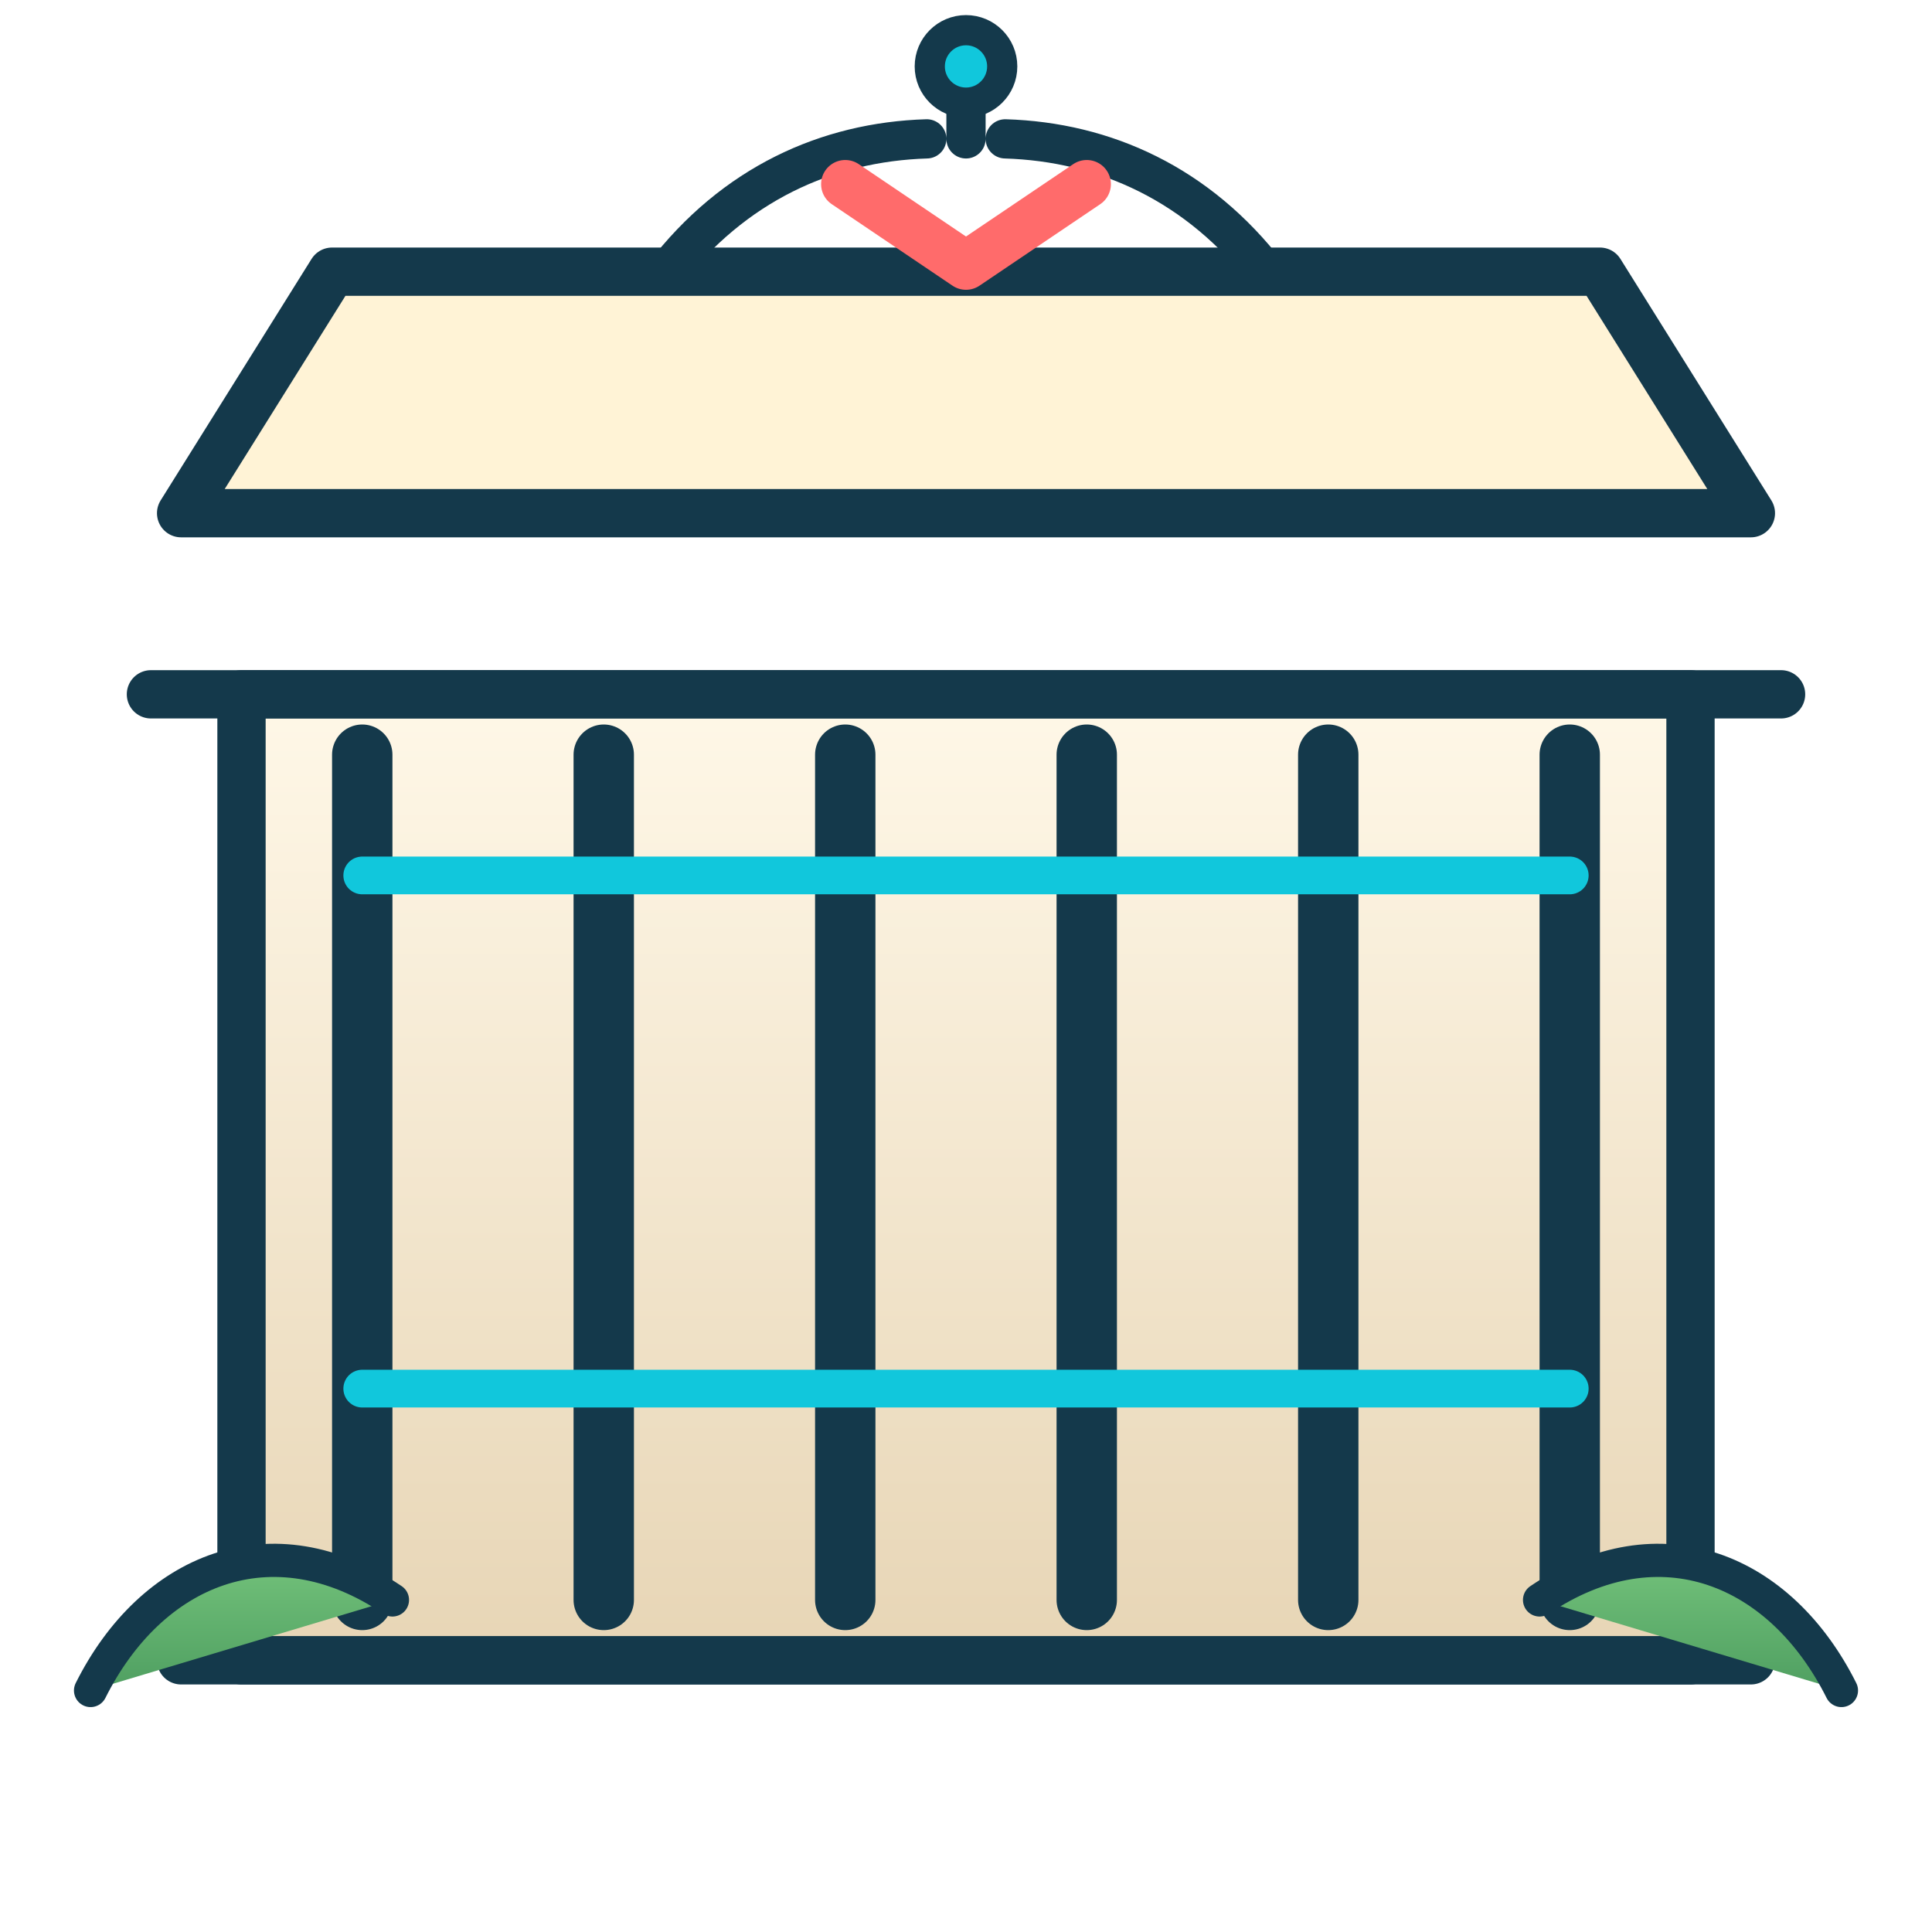
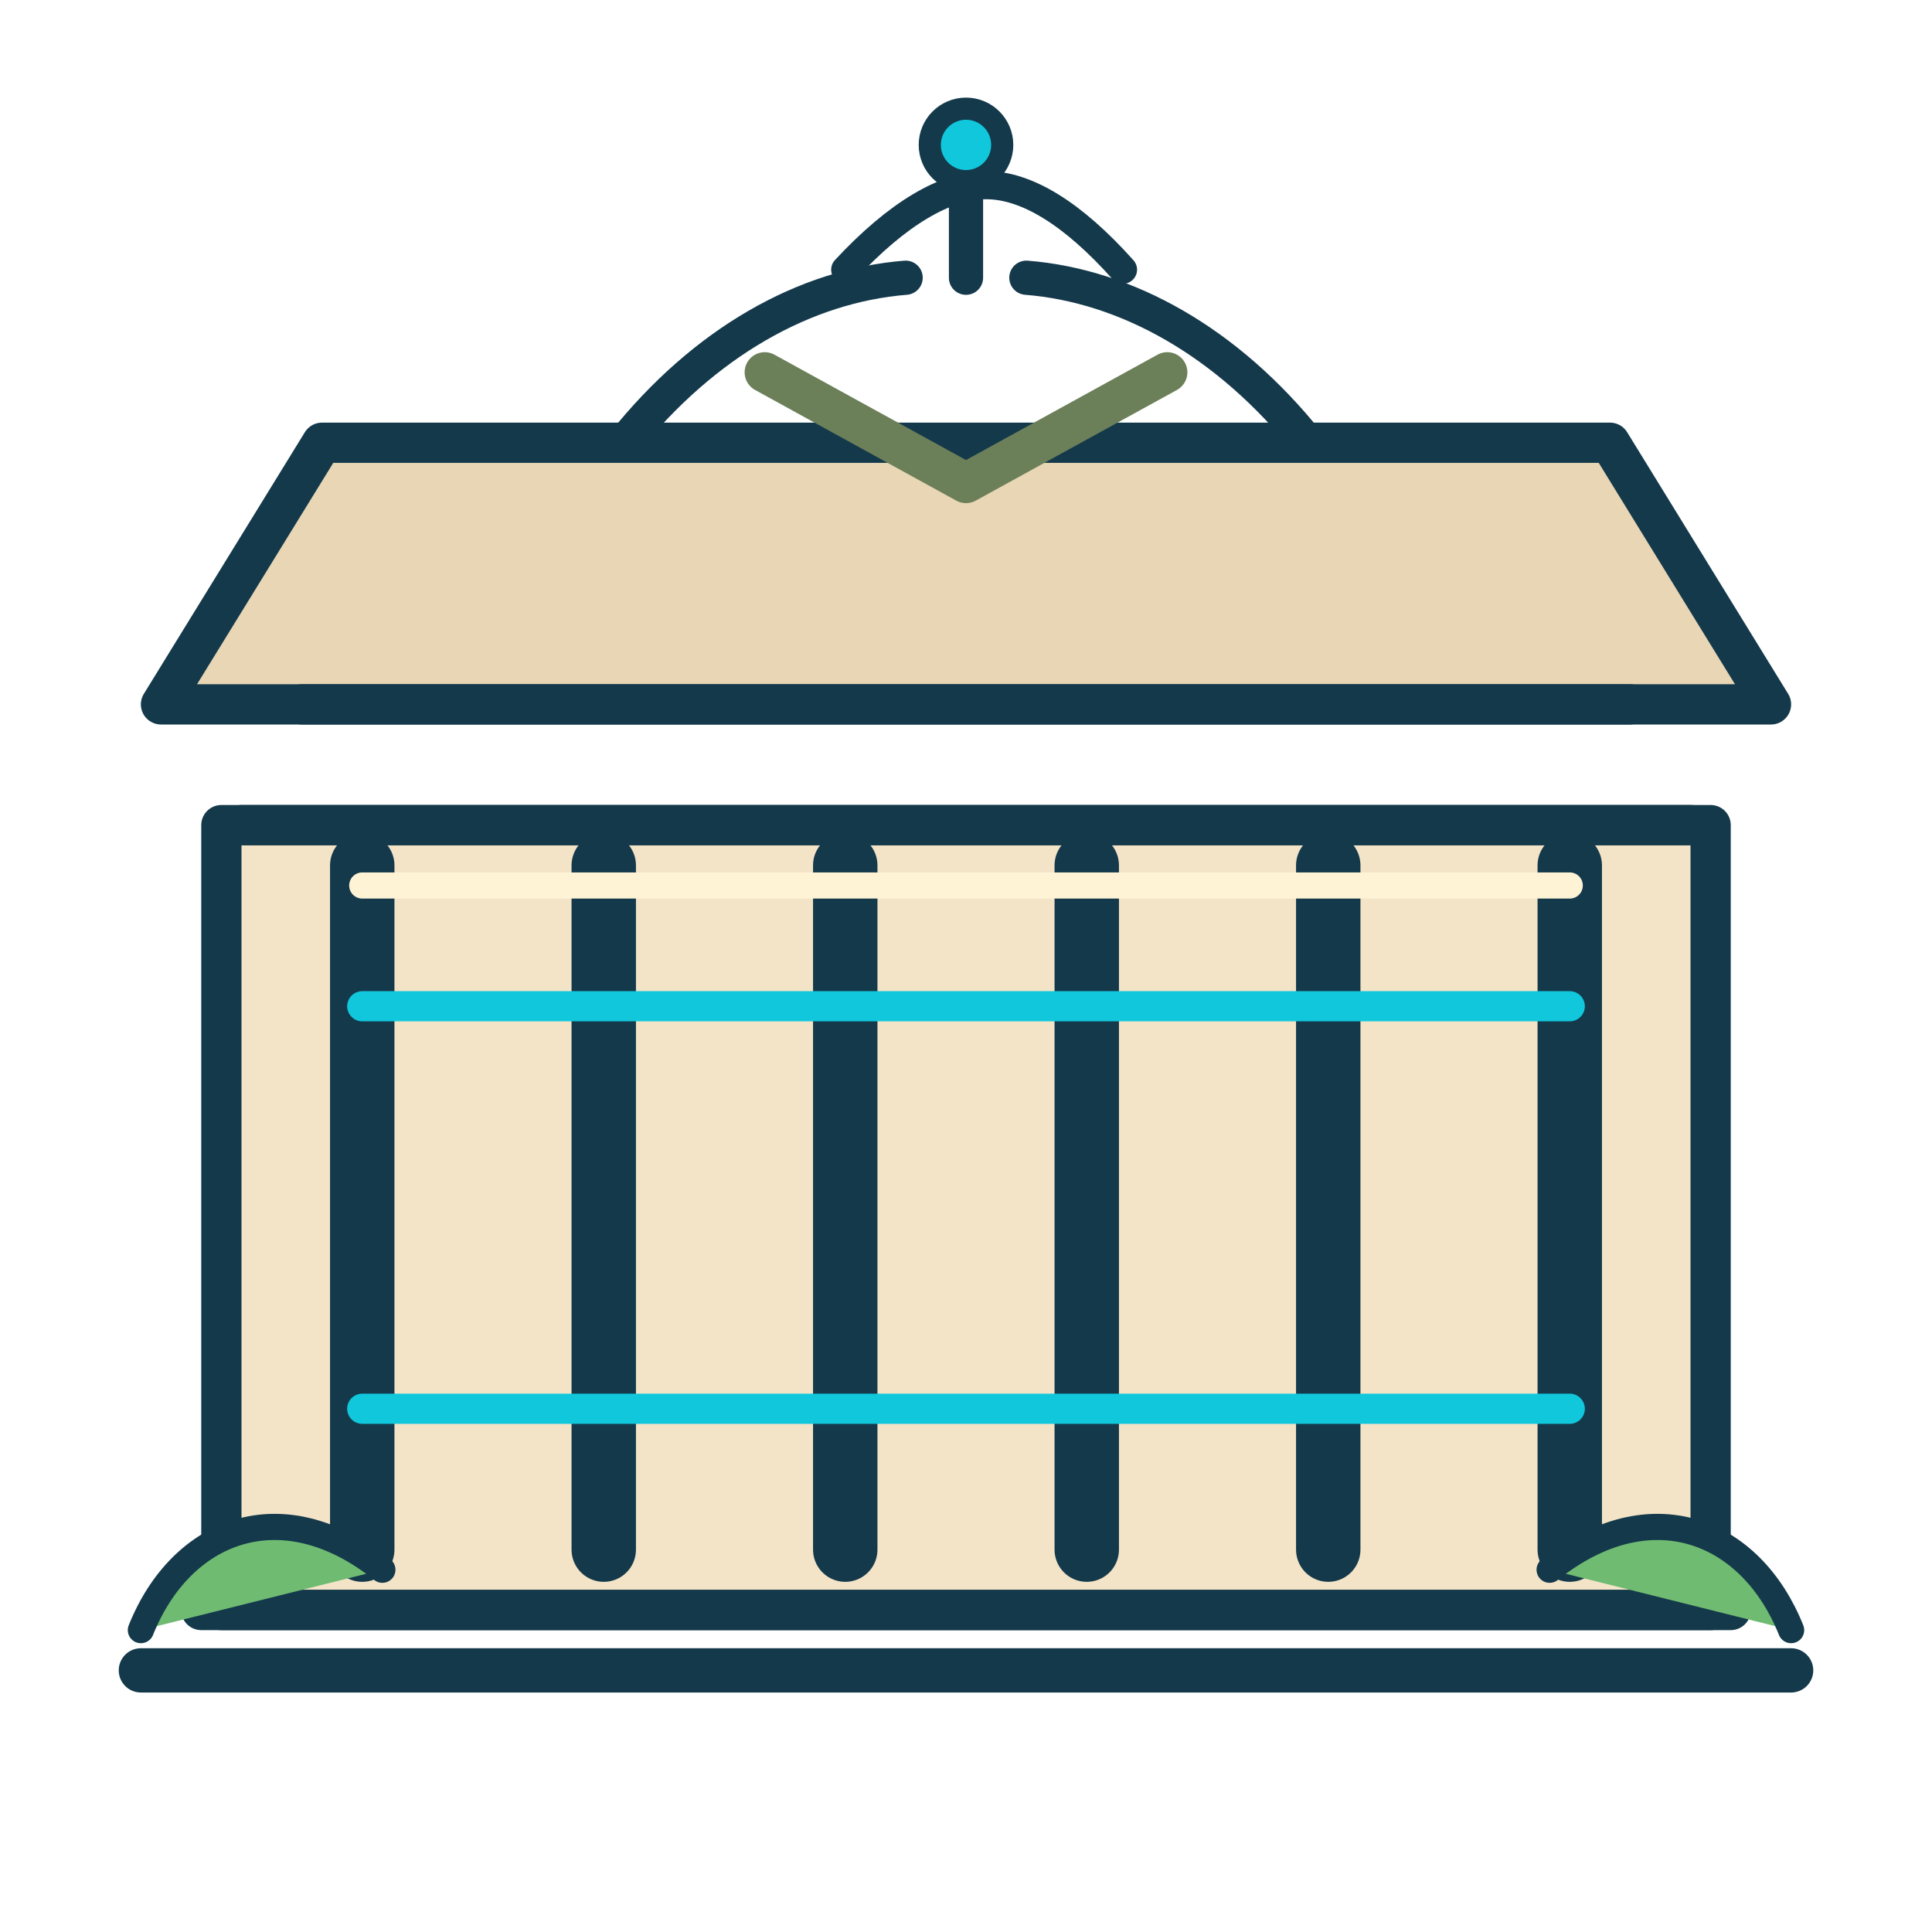
- <svg xmlns="http://www.w3.org/2000/svg" viewBox="0 0 64 64">
-   <defs>
-     <linearGradient id="s" x1="0" y1="0" x2="0" y2="1">
-       <stop stop-color="#fff8e8" />
-       <stop offset="1" stop-color="#e7d5b5" />
-     </linearGradient>
-     <linearGradient id="g" x1="0" y1="0" x2="0" y2="1">
-       <stop stop-color="#72c17a" />
-       <stop offset="1" stop-color="#4f9f61" />
-     </linearGradient>
-   </defs>
+ <svg xmlns="http://www.w3.org/2000/svg" width="256" height="256" viewBox="0 0 96 96" role="img" aria-label="Puerta de Brandeburgo">
  <g stroke="#14394b" stroke-linecap="round" stroke-linejoin="round">
-     <path d="M8 23h48v32H8z" fill="url(#s)" stroke-width="1.6" />
-     <path d="M6 17h52l-5-8H11z" fill="#fff3d6" stroke-width="1.6" />
-     <path d="M5 23h54M6 55h52" fill="none" stroke-width="1.6" />
-     <path d="M12 25v28M20 25v28M28 25v28M36 25v28M44 25v28M52 25v28" fill="none" stroke-width="2" />
-     <path d="M12 29h40M12 46h40" fill="none" stroke="#11c7dc" stroke-width="1.25" />
-     <path d="M22 9.1c2.3-3 5.4-4.4 8.7-4.5M42 9.1c-2.3-3-5.4-4.4-8.7-4.5M32 4.6V2.4" fill="none" stroke-width="1.3" />
-     <path d="M28 6.1 32 8.8l4-2.7" fill="none" stroke="#ff6b6b" stroke-width="1.6" />
-     <circle cx="32" cy="2.2" r="1.2" fill="#11c7dc" stroke-width="1" />
-     <path d="M3 56c2-4 6-5.7 10-3M61 56c-2-4-6-5.7-10-3" fill="url(#g)" stroke-width="1.1" />
+     <path d="M11 80V41h74v39z" fill="#f3e4c8" stroke-width="2" />
+     <path d="M8 35h80L80 22H16z" fill="#e8d6b5" stroke-width="2" />
+     <path d="M12 41h72M10 80h76M15 35h66" fill="none" stroke-width="2" />
+     <path d="M18 43v34M30 43v34M42 43v34M54 43v34M66 43v34M78 43v34" fill="none" stroke-width="3.2" />
+     <path d="M18 50h60M18 70h60" fill="none" stroke="#11c7dc" stroke-width="1.5" />
+     <path d="M18 44h60" fill="none" stroke="#fff3d6" stroke-width="1.3" />
+     <path d="M31 22c4-5 9-7.8 14-8.2M65 22c-4-5-9-7.8-14-8.2M48 13.8V8.5" fill="none" stroke-width="1.7" />
+     <path d="M38 18.5 48 24l10-5.5" fill="none" stroke="#6b7f58" stroke-width="2" />
+     <path d="M42 13.4c2.6-2.8 5-4.2 7-4.2 2 0 4.3 1.4 6.8 4.2" fill="none" stroke-width="1.4" />
+     <circle cx="48" cy="7.2" r="1.8" fill="#11c7dc" stroke-width="1.1" />
+     <path d="M7 81c2-5 7-7 12-3M89 81c-2-5-7-7-12-3" fill="#6fbb72" stroke-width="1.3" />
+     <path d="M7 83h82" fill="none" stroke-width="2.2" />
  </g>
</svg>
